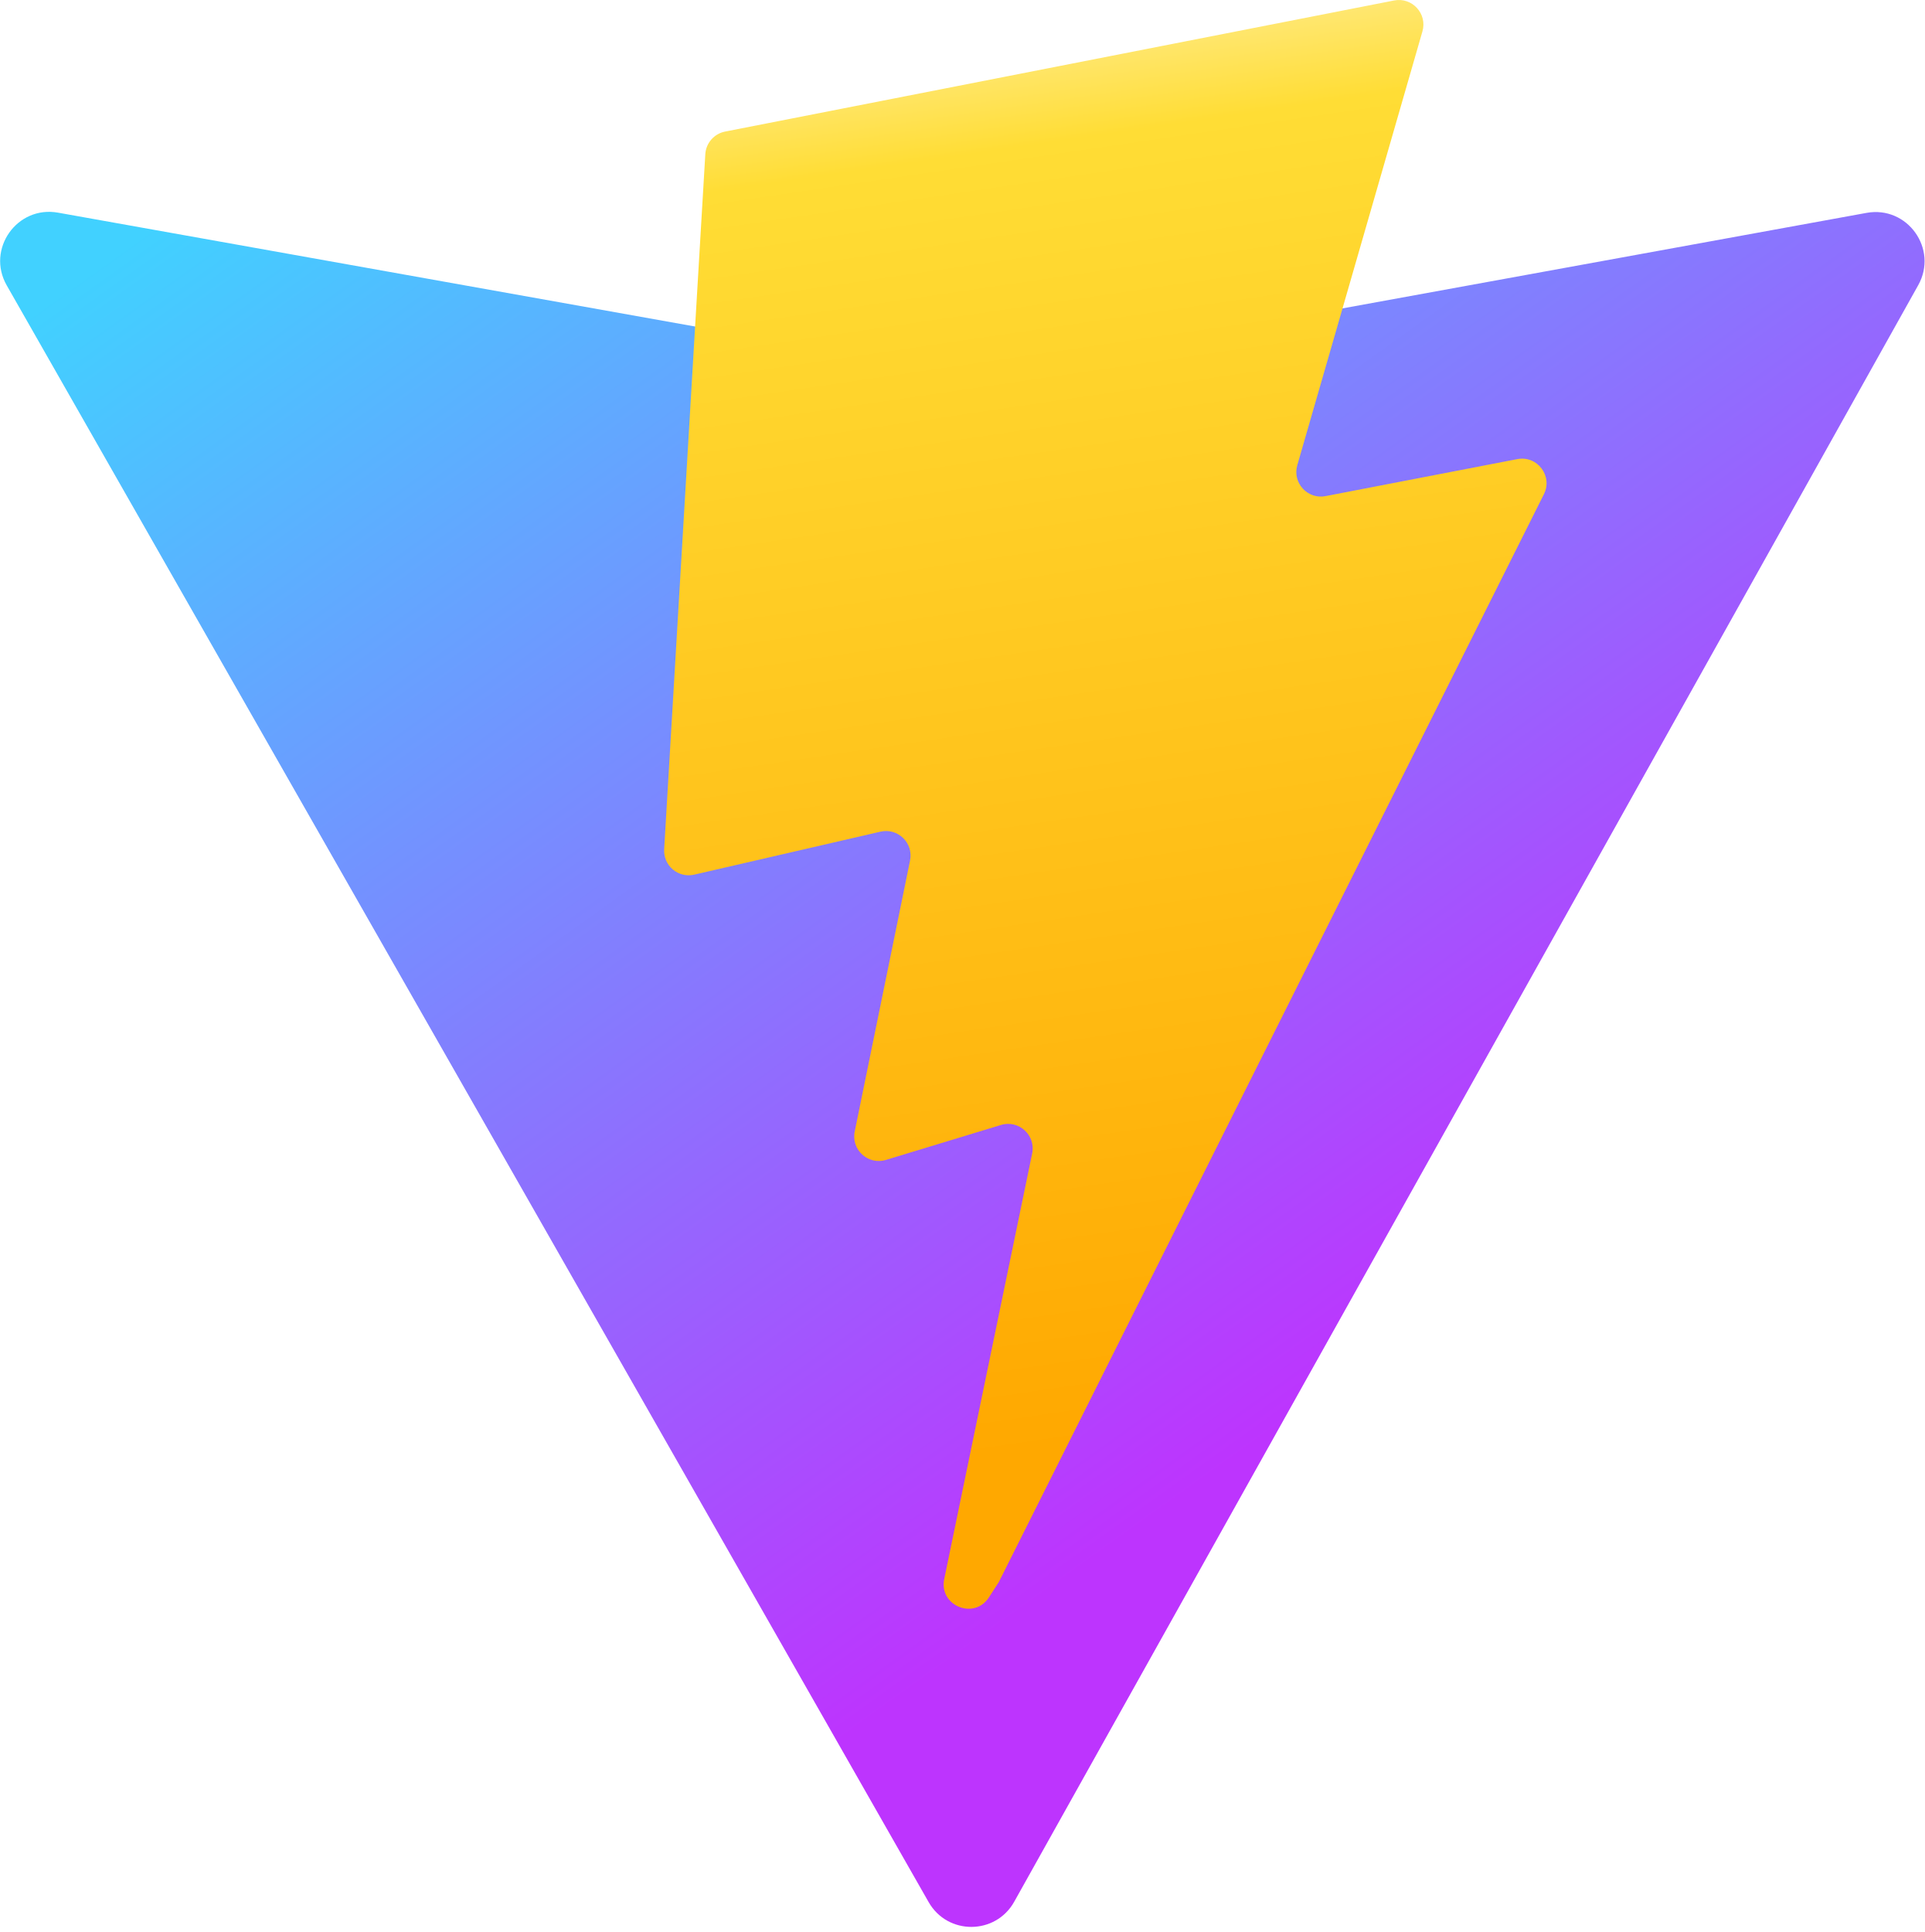
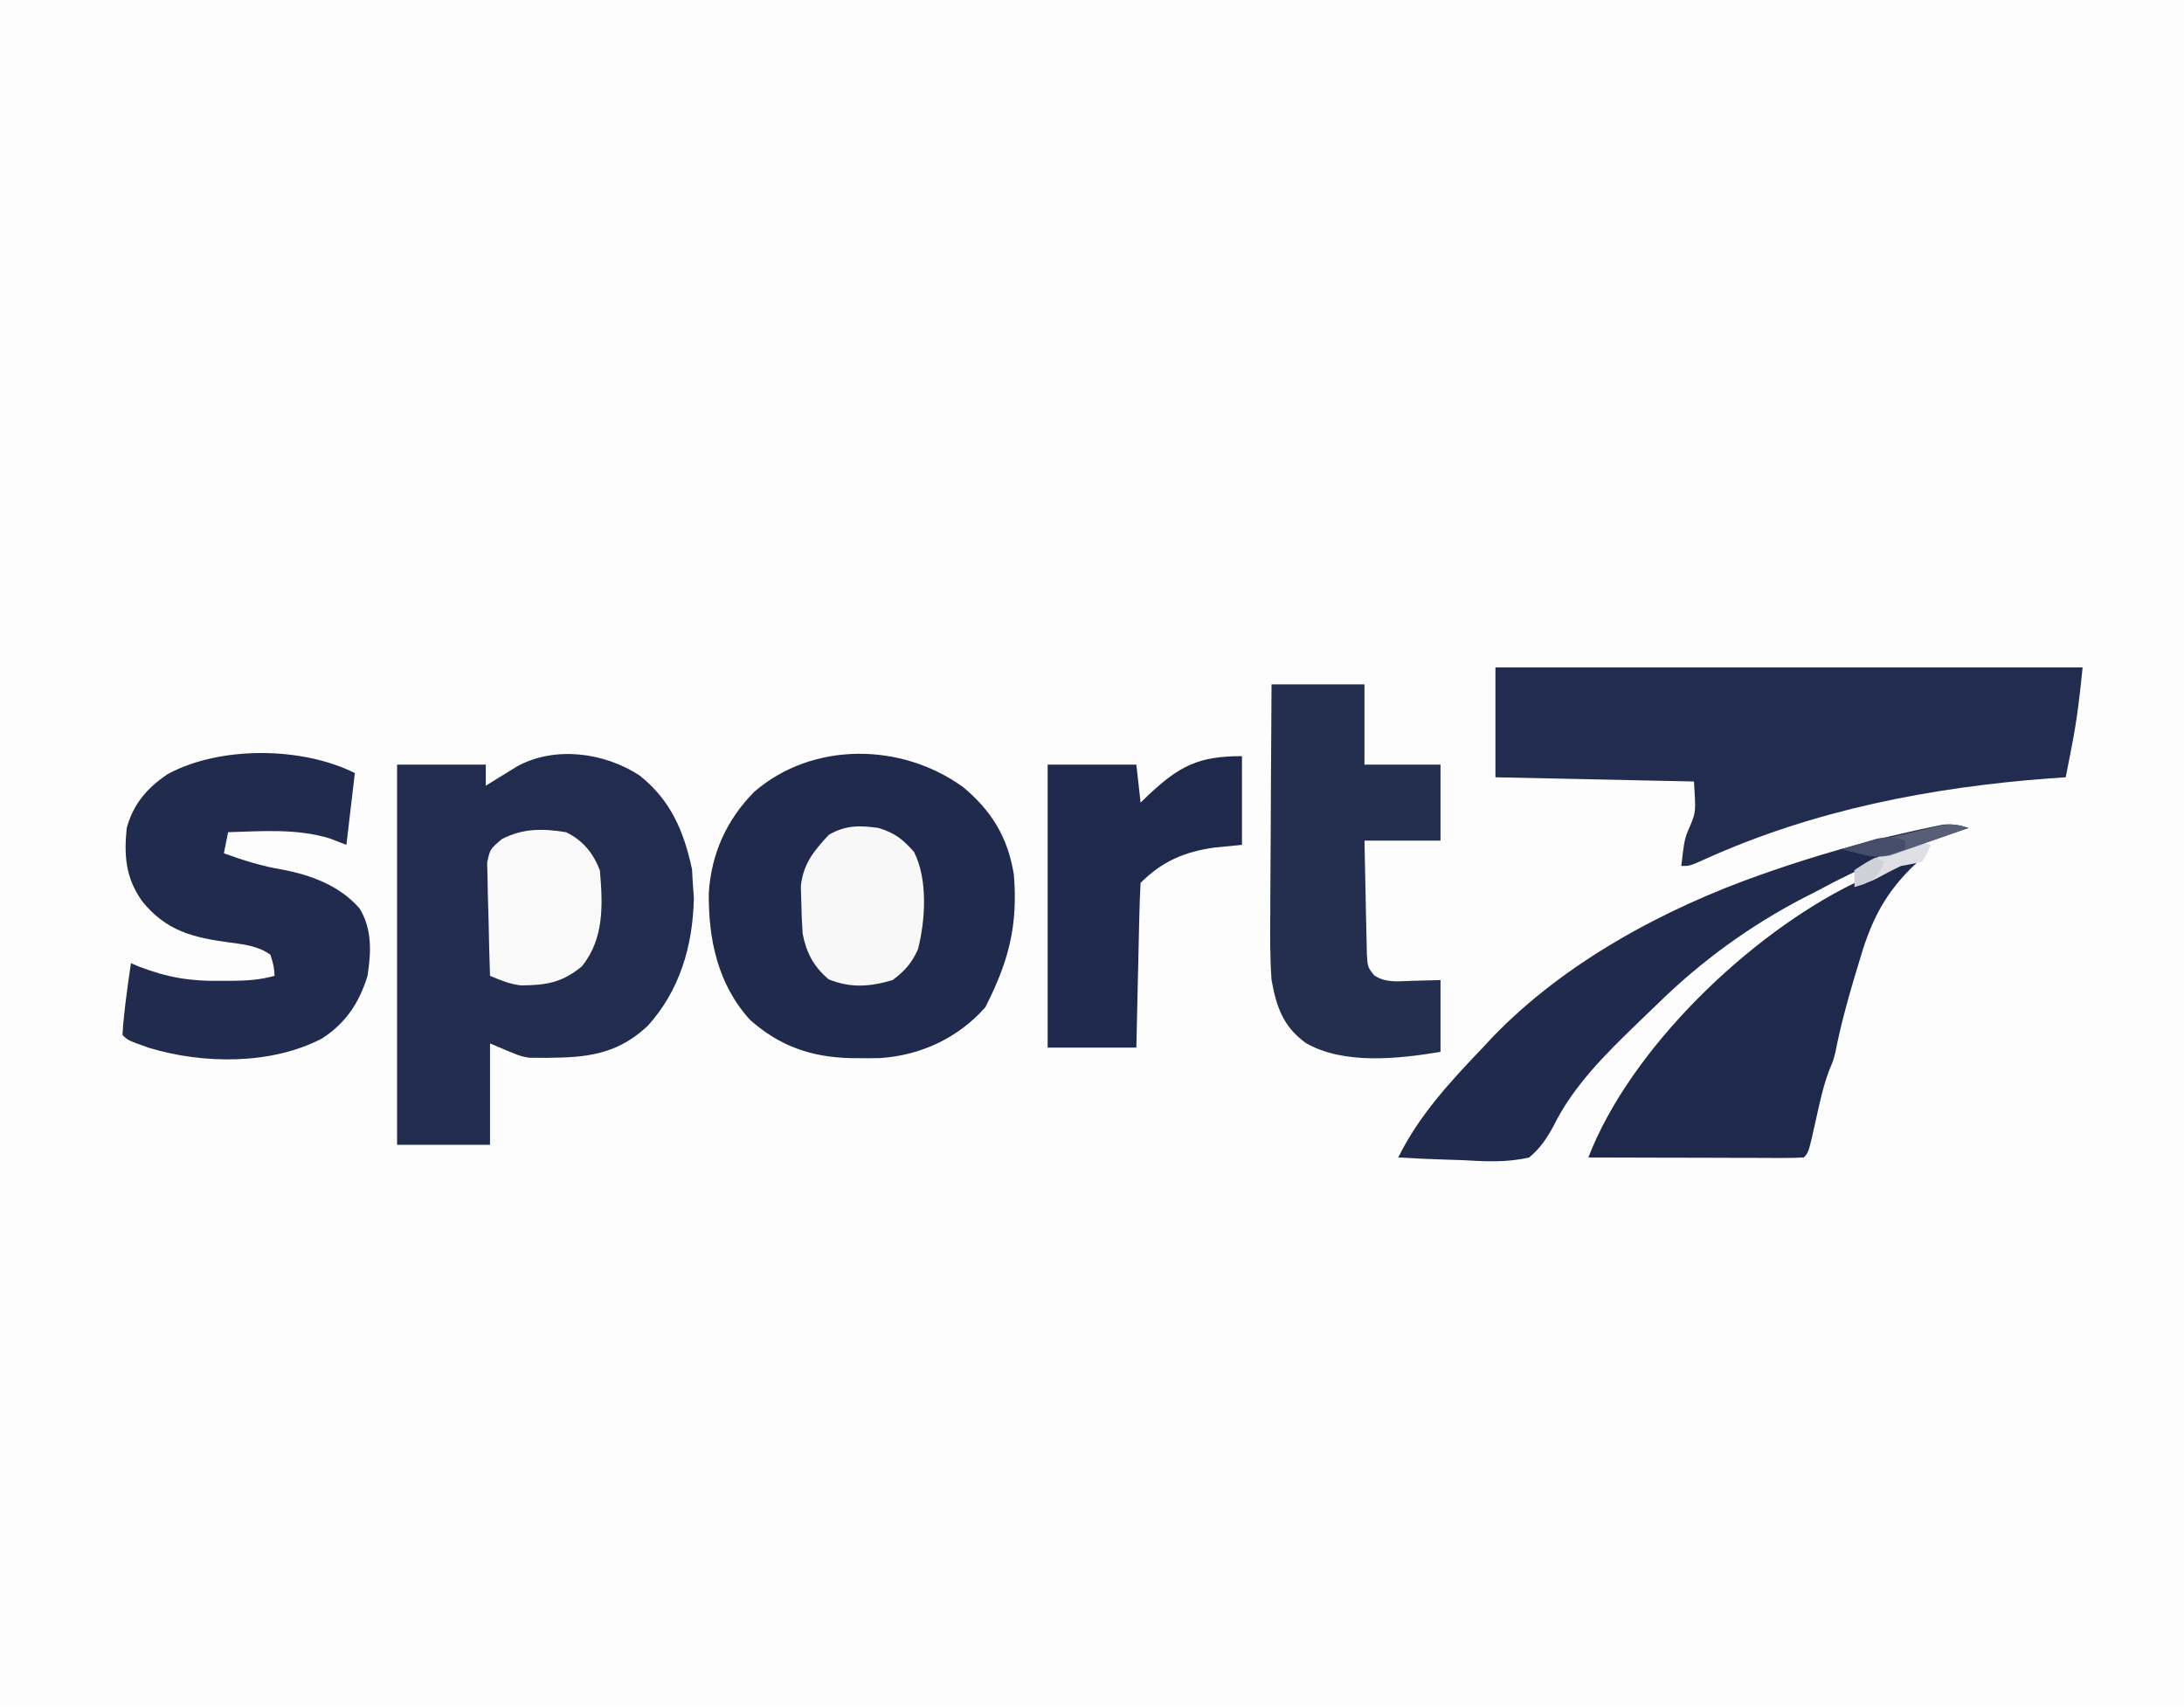
- <svg xmlns="http://www.w3.org/2000/svg" aria-hidden="true" role="img" class="iconify iconify--logos" width="31.88" height="32" preserveAspectRatio="xMidYMid meet" viewBox="0 0 256 257">
-   <defs>
-     <linearGradient id="IconifyId1813088fe1fbc01fb466" x1="-.828%" x2="57.636%" y1="7.652%" y2="78.411%">
-       <stop offset="0%" stop-color="#41D1FF" />
-       <stop offset="100%" stop-color="#BD34FE" />
-     </linearGradient>
-     <linearGradient id="IconifyId1813088fe1fbc01fb467" x1="43.376%" x2="50.316%" y1="2.242%" y2="89.03%">
-       <stop offset="0%" stop-color="#FFEA83" />
-       <stop offset="8.333%" stop-color="#FFDD35" />
-       <stop offset="100%" stop-color="#FFA800" />
-     </linearGradient>
-   </defs>
-   <path fill="url(#IconifyId1813088fe1fbc01fb466)" d="M255.153 37.938L134.897 252.976c-2.483 4.44-8.862 4.466-11.382.048L.875 37.958c-2.746-4.814 1.371-10.646 6.827-9.67l120.385 21.517a6.537 6.537 0 0 0 2.322-.004l117.867-21.483c5.438-.991 9.574 4.796 6.877 9.62Z" />
-   <path fill="url(#IconifyId1813088fe1fbc01fb467)" d="M185.432.063L96.44 17.501a3.268 3.268 0 0 0-2.634 3.014l-5.474 92.456a3.268 3.268 0 0 0 3.997 3.378l24.777-5.718c2.318-.535 4.413 1.507 3.936 3.838l-7.361 36.047c-.495 2.426 1.782 4.5 4.151 3.78l15.304-4.649c2.372-.72 4.652 1.36 4.15 3.788l-11.698 56.621c-.732 3.542 3.979 5.473 5.943 2.437l1.313-2.028l72.516-144.72c1.215-2.423-.88-5.186-3.54-4.672l-25.505 4.922c-2.396.462-4.435-1.77-3.759-4.114l16.646-57.705c.677-2.35-1.37-4.583-3.769-4.113Z" />
+ <svg xmlns="http://www.w3.org/2000/svg" version="1.1" width="517" height="404">
+   <path d="M0 0 C170.61 0 341.22 0 517 0 C517 133.32 517 266.64 517 404 C346.39 404 175.78 404 0 404 C0 270.68 0 137.36 0 0 Z " fill="#FDFDFD" transform="translate(0,0)" />
+   <path d="M0 0 C7.385 5.862 10.464 13.12 12.43 22.191 C12.523 23.8 12.523 23.8 12.617 25.441 C12.7 26.617 12.782 27.793 12.867 29.004 C12.648 40.273 9.573 50.857 1.953 59.281 C-4.671 65.467 -11.207 66.698 -19.945 66.816 C-20.666 66.83 -21.386 66.844 -22.128 66.859 C-23.184 66.849 -23.184 66.849 -24.262 66.84 C-24.886 66.836 -25.511 66.833 -26.155 66.83 C-28.383 66.441 -28.383 66.441 -35.383 63.441 C-35.383 71.361 -35.383 79.281 -35.383 87.441 C-42.643 87.441 -49.903 87.441 -57.383 87.441 C-57.383 57.741 -57.383 28.041 -57.383 -2.559 C-50.453 -2.559 -43.523 -2.559 -36.383 -2.559 C-36.383 -0.909 -36.383 0.741 -36.383 2.441 C-35.707 2.02 -35.032 1.598 -34.336 1.164 C-33.444 0.616 -32.552 0.068 -31.633 -0.496 C-30.31 -1.314 -30.31 -1.314 -28.961 -2.148 C-20.035 -7.031 -8.296 -5.426 0 0 Z " fill="#212C4E" transform="translate(151.3828,183.5586)" />
+   <path d="M0 0 C45.87 0 91.74 0 139 0 C138.365 6.35 137.67 12.407 136.438 18.625 C136.299 19.343 136.16 20.061 136.018 20.801 C135.682 22.535 135.342 24.267 135 26 C133.725 26.086 132.45 26.173 131.137 26.262 C103.086 28.374 75.352 33.748 49.625 45.375 C46 47 46 47 44 47 C44.758 40.555 44.758 40.555 46.062 37.562 C47.458 34.203 47.458 34.203 47 27 C23.735 26.505 23.735 26.505 0 26 C0 17.42 0 8.84 0 0 Z " fill="#222C4E" transform="translate(354,158)" />
+   <path d="M0 0 C6.79 5.652 10.558 11.895 12.004 20.668 C13.007 32.814 10.76 41.29 5.254 52.105 C-1.095 59.336 -10.034 63.506 -19.609 64.137 C-21.175 64.171 -22.742 64.181 -24.309 64.168 C-25.135 64.162 -25.962 64.155 -26.814 64.148 C-36.071 63.874 -43.44 61.309 -50.434 55.105 C-58.072 46.751 -60.329 35.994 -60.207 25.051 C-59.629 15.784 -55.999 7.734 -49.449 1.102 C-35.643 -10.818 -14.617 -10.59 0 0 Z " fill="#1F2A4C" transform="translate(227.9961,186.332)" />
+   <path d="M0 0 C-0.66 5.61 -1.32 11.22 -2 17 C-3.279 16.505 -4.558 16.01 -5.875 15.5 C-13.71 13.088 -21.897 13.762 -30 14 C-30.33 15.65 -30.66 17.3 -31 19 C-26.386 20.672 -21.912 22.076 -17.062 22.875 C-10.258 24.179 -3.514 26.704 1.125 32.062 C4.134 37.005 3.863 42.445 3 48 C1.05 54.378 -2.126 59.159 -7.742 62.816 C-19.737 69.104 -35.905 68.924 -48.688 65.062 C-53.722 63.278 -53.722 63.278 -55 62 C-54.935 60.455 -54.797 58.912 -54.625 57.375 C-54.526 56.478 -54.426 55.581 -54.324 54.656 C-53.93 51.429 -53.489 48.215 -53 45 C-51.979 45.433 -51.979 45.433 -50.938 45.875 C-44.305 48.415 -38.878 49.298 -31.812 49.188 C-30.622 49.187 -30.622 49.187 -29.408 49.186 C-25.749 49.158 -22.542 48.994 -19 48 C-19.188 45.555 -19.188 45.555 -20 43 C-23.043 40.842 -26.361 40.56 -29.991 40.063 C-38.559 38.875 -44.655 37.323 -50.32 30.383 C-54.263 24.841 -54.675 19.588 -54 13 C-52.422 7.281 -49.182 3.535 -44.309 0.254 C-31.98 -6.442 -12.565 -6.283 0 0 Z " fill="#202B4D" transform="translate(84,183)" />
+   <path d="M0 0 C7.26 0 14.52 0 22 0 C22 6.27 22 12.54 22 19 C27.94 19 33.88 19 40 19 C40 24.94 40 30.88 40 37 C34.06 37 28.12 37 22 37 C22.074 41.219 22.157 45.435 22.262 49.653 C22.296 51.087 22.324 52.522 22.346 53.956 C22.38 56.02 22.432 58.082 22.488 60.145 C22.514 61.386 22.541 62.627 22.568 63.906 C22.757 66.955 22.757 66.955 24.322 68.91 C27.132 70.735 29.911 70.278 33.188 70.188 C36.56 70.095 36.56 70.095 40 70 C40 75.61 40 81.22 40 87 C30.124 88.646 17.096 90.125 8.078 84.883 C2.707 80.954 1.182 76.384 0 70 C-0.386 64.565 -0.351 59.154 -0.293 53.711 C-0.287 52.156 -0.283 50.601 -0.28 49.046 C-0.269 44.985 -0.239 40.925 -0.206 36.864 C-0.175 32.708 -0.162 28.551 -0.146 24.395 C-0.114 16.263 -0.062 8.132 0 0 Z " fill="#242F50" transform="translate(301,162)" />
+   <path d="M0 0 C0.99 0.495 0.99 0.495 2 1 C1.408 1.559 0.817 2.119 0.207 2.695 C-6.495 9.496 -9.38 15.907 -12 25 C-12.369 26.218 -12.737 27.436 -13.117 28.691 C-14.813 34.428 -16.368 40.161 -17.508 46.035 C-18 48 -18 48 -18.926 50.199 C-20.372 53.969 -21.19 57.814 -22.062 61.75 C-23.867 69.867 -23.867 69.867 -25 71 C-26.596 71.093 -28.196 71.117 -29.795 71.114 C-30.816 71.113 -31.837 71.113 -32.889 71.113 C-33.999 71.108 -35.11 71.103 -36.254 71.098 C-37.384 71.096 -38.515 71.095 -39.68 71.093 C-43.307 71.088 -46.935 71.075 -50.562 71.062 C-53.015 71.057 -55.467 71.053 -57.92 71.049 C-63.947 71.038 -69.973 71.021 -76 71 C-66.065 45.194 -37.823 18.115 -13.043 6.047 C-11.373 5.338 -9.687 4.668 -8 4 C-5.887 2.913 -3.788 1.805 -1.699 0.672 C-1.138 0.45 -0.578 0.228 0 0 Z " fill="#1E294C" transform="translate(452,203)" />
+   <path d="M0 0 C-0.783 0.255 -0.783 0.255 -1.582 0.516 C-12.955 4.26 -23.748 8.422 -34.301 14.092 C-35.813 14.9 -37.341 15.679 -38.871 16.453 C-51.629 23.05 -63.259 31.488 -73.504 41.535 C-75.093 43.091 -76.702 44.625 -78.312 46.16 C-85.794 53.376 -93.644 61.127 -98.253 70.566 C-99.927 73.626 -101.343 75.725 -104 78 C-109.365 79.241 -114.475 78.951 -119.938 78.625 C-121.399 78.575 -122.861 78.529 -124.322 78.488 C-127.885 78.379 -131.441 78.207 -135 78 C-130.083 67.991 -122.633 59.99 -115 52 C-113.869 50.79 -113.869 50.79 -112.715 49.555 C-95.749 31.881 -72.004 19.05 -49 11 C-48.203 10.721 -47.406 10.441 -46.584 10.153 C-35.986 6.498 -25.322 3.43 -14.375 1 C-13.397 0.78 -12.419 0.56 -11.412 0.334 C-10.5 0.141 -9.588 -0.052 -8.648 -0.25 C-7.846 -0.42 -7.043 -0.59 -6.216 -0.766 C-3.867 -1.014 -2.236 -0.715 0 0 Z " fill="#202A4C" transform="translate(466,196)" />
+   <path d="M0 0 C0 6.93 0 13.86 0 21 C-2.124 21.206 -4.249 21.413 -6.438 21.625 C-13.591 22.619 -18.863 24.863 -24 30 C-24.16 32.883 -24.26 35.744 -24.316 38.629 C-24.337 39.493 -24.358 40.357 -24.379 41.248 C-24.445 44.019 -24.504 46.791 -24.562 49.562 C-24.606 51.437 -24.649 53.311 -24.693 55.186 C-24.801 59.79 -24.9 64.395 -25 69 C-31.93 69 -38.86 69 -46 69 C-46 46.89 -46 24.78 -46 2 C-39.07 2 -32.14 2 -25 2 C-24.67 4.97 -24.34 7.94 -24 11 C-23.443 10.457 -22.886 9.915 -22.312 9.355 C-14.788 2.301 -10.383 0 0 0 Z " fill="#1F294B" transform="translate(294,179)" />
+   <path d="M0 0 C3.937 1.263 5.642 2.595 8.375 5.688 C11.672 12.17 11.07 21.83 9.305 28.711 C7.87 31.955 6.143 33.894 3.312 36 C-1.98 37.598 -6.708 37.947 -11.875 35.812 C-15.406 32.801 -17.136 29.505 -18 25 C-18.169 22.545 -18.266 20.085 -18.312 17.625 C-18.35 16.339 -18.387 15.052 -18.426 13.727 C-17.817 8.398 -15.365 5.482 -11.812 1.625 C-7.817 -0.684 -4.509 -0.637 0 0 Z " fill="#F8F8F9" transform="translate(208,196)" />
+   <path d="M0 0 C3.961 1.92 6.411 4.928 8 9 C8.722 17.118 9.049 25.292 3.688 31.812 C-1.062 35.678 -4.756 36.224 -10.719 36.266 C-13.395 35.954 -15.523 35.033 -18 34 C-18.149 29.801 -18.257 25.603 -18.33 21.402 C-18.36 19.974 -18.401 18.547 -18.453 17.119 C-18.526 15.063 -18.559 13.01 -18.586 10.953 C-18.617 9.717 -18.649 8.481 -18.681 7.208 C-18 4 -18 4 -15.151 1.601 C-10.116 -0.957 -5.513 -0.884 0 0 Z " fill="#F9F9FA" transform="translate(134,197)" />
+   <path d="M0 0 C-0.688 1.938 -0.688 1.938 -2 4 C-3.654 4.389 -5.325 4.709 -7 5 C-9.088 5.983 -11.108 7.053 -13.133 8.16 C-15 9 -15 9 -18 9 C-18 8.01 -18 7.02 -18 6 C-15.054 4.036 -12.25 2.702 -9 1.312 C-7.422 0.626 -7.422 0.626 -5.812 -0.074 C-3 -1 -3 -1 0 0 Z " fill="#DFE0E5" transform="translate(457,200)" />
+   <path d="M0 0 C-3.389 1.207 -6.787 2.387 -10.188 3.562 C-11.627 4.076 -11.627 4.076 -13.096 4.6 C-14.027 4.919 -14.958 5.238 -15.918 5.566 C-16.772 5.865 -17.625 6.163 -18.505 6.471 C-21.384 7.081 -23.175 6.757 -26 6 C-27.145 5.722 -27.145 5.722 -28.312 5.438 C-28.869 5.293 -29.426 5.149 -30 5 C-26.605 4.186 -23.209 3.374 -19.812 2.562 C-18.853 2.332 -17.893 2.102 -16.904 1.865 C-15.973 1.643 -15.042 1.421 -14.082 1.191 C-13.228 0.987 -12.375 0.783 -11.495 0.573 C-10.672 0.384 -9.848 0.195 -9 0 C-8.153 -0.21 -7.305 -0.42 -6.432 -0.637 C-3.926 -1.011 -2.382 -0.794 0 0 Z " fill="#575E75" transform="translate(466,196)" />
+   <path d="M0 0 C0 0.66 0 1.32 0 2 C-4.157 3.644 -6.687 4.248 -11 3 C-12.332 2.663 -13.666 2.329 -15 2 C-13.254 1.467 -11.503 0.949 -9.75 0.438 C-8.775 0.147 -7.801 -0.143 -6.797 -0.441 C-4.038 -0.992 -2.609 -0.938 0 0 Z " fill="#454D6A" transform="translate(451,199)" />
+   <path d="M0 0 C0.66 0.33 1.32 0.66 2 1 C0.902 3.993 0.323 4.846 -2.625 6.25 C-3.409 6.497 -4.192 6.745 -5 7 C-5 5.68 -5 4.36 -5 3 C-2 1 -2 1 0 0 Z " fill="#CED1D7" transform="translate(444,203)" />
</svg>
